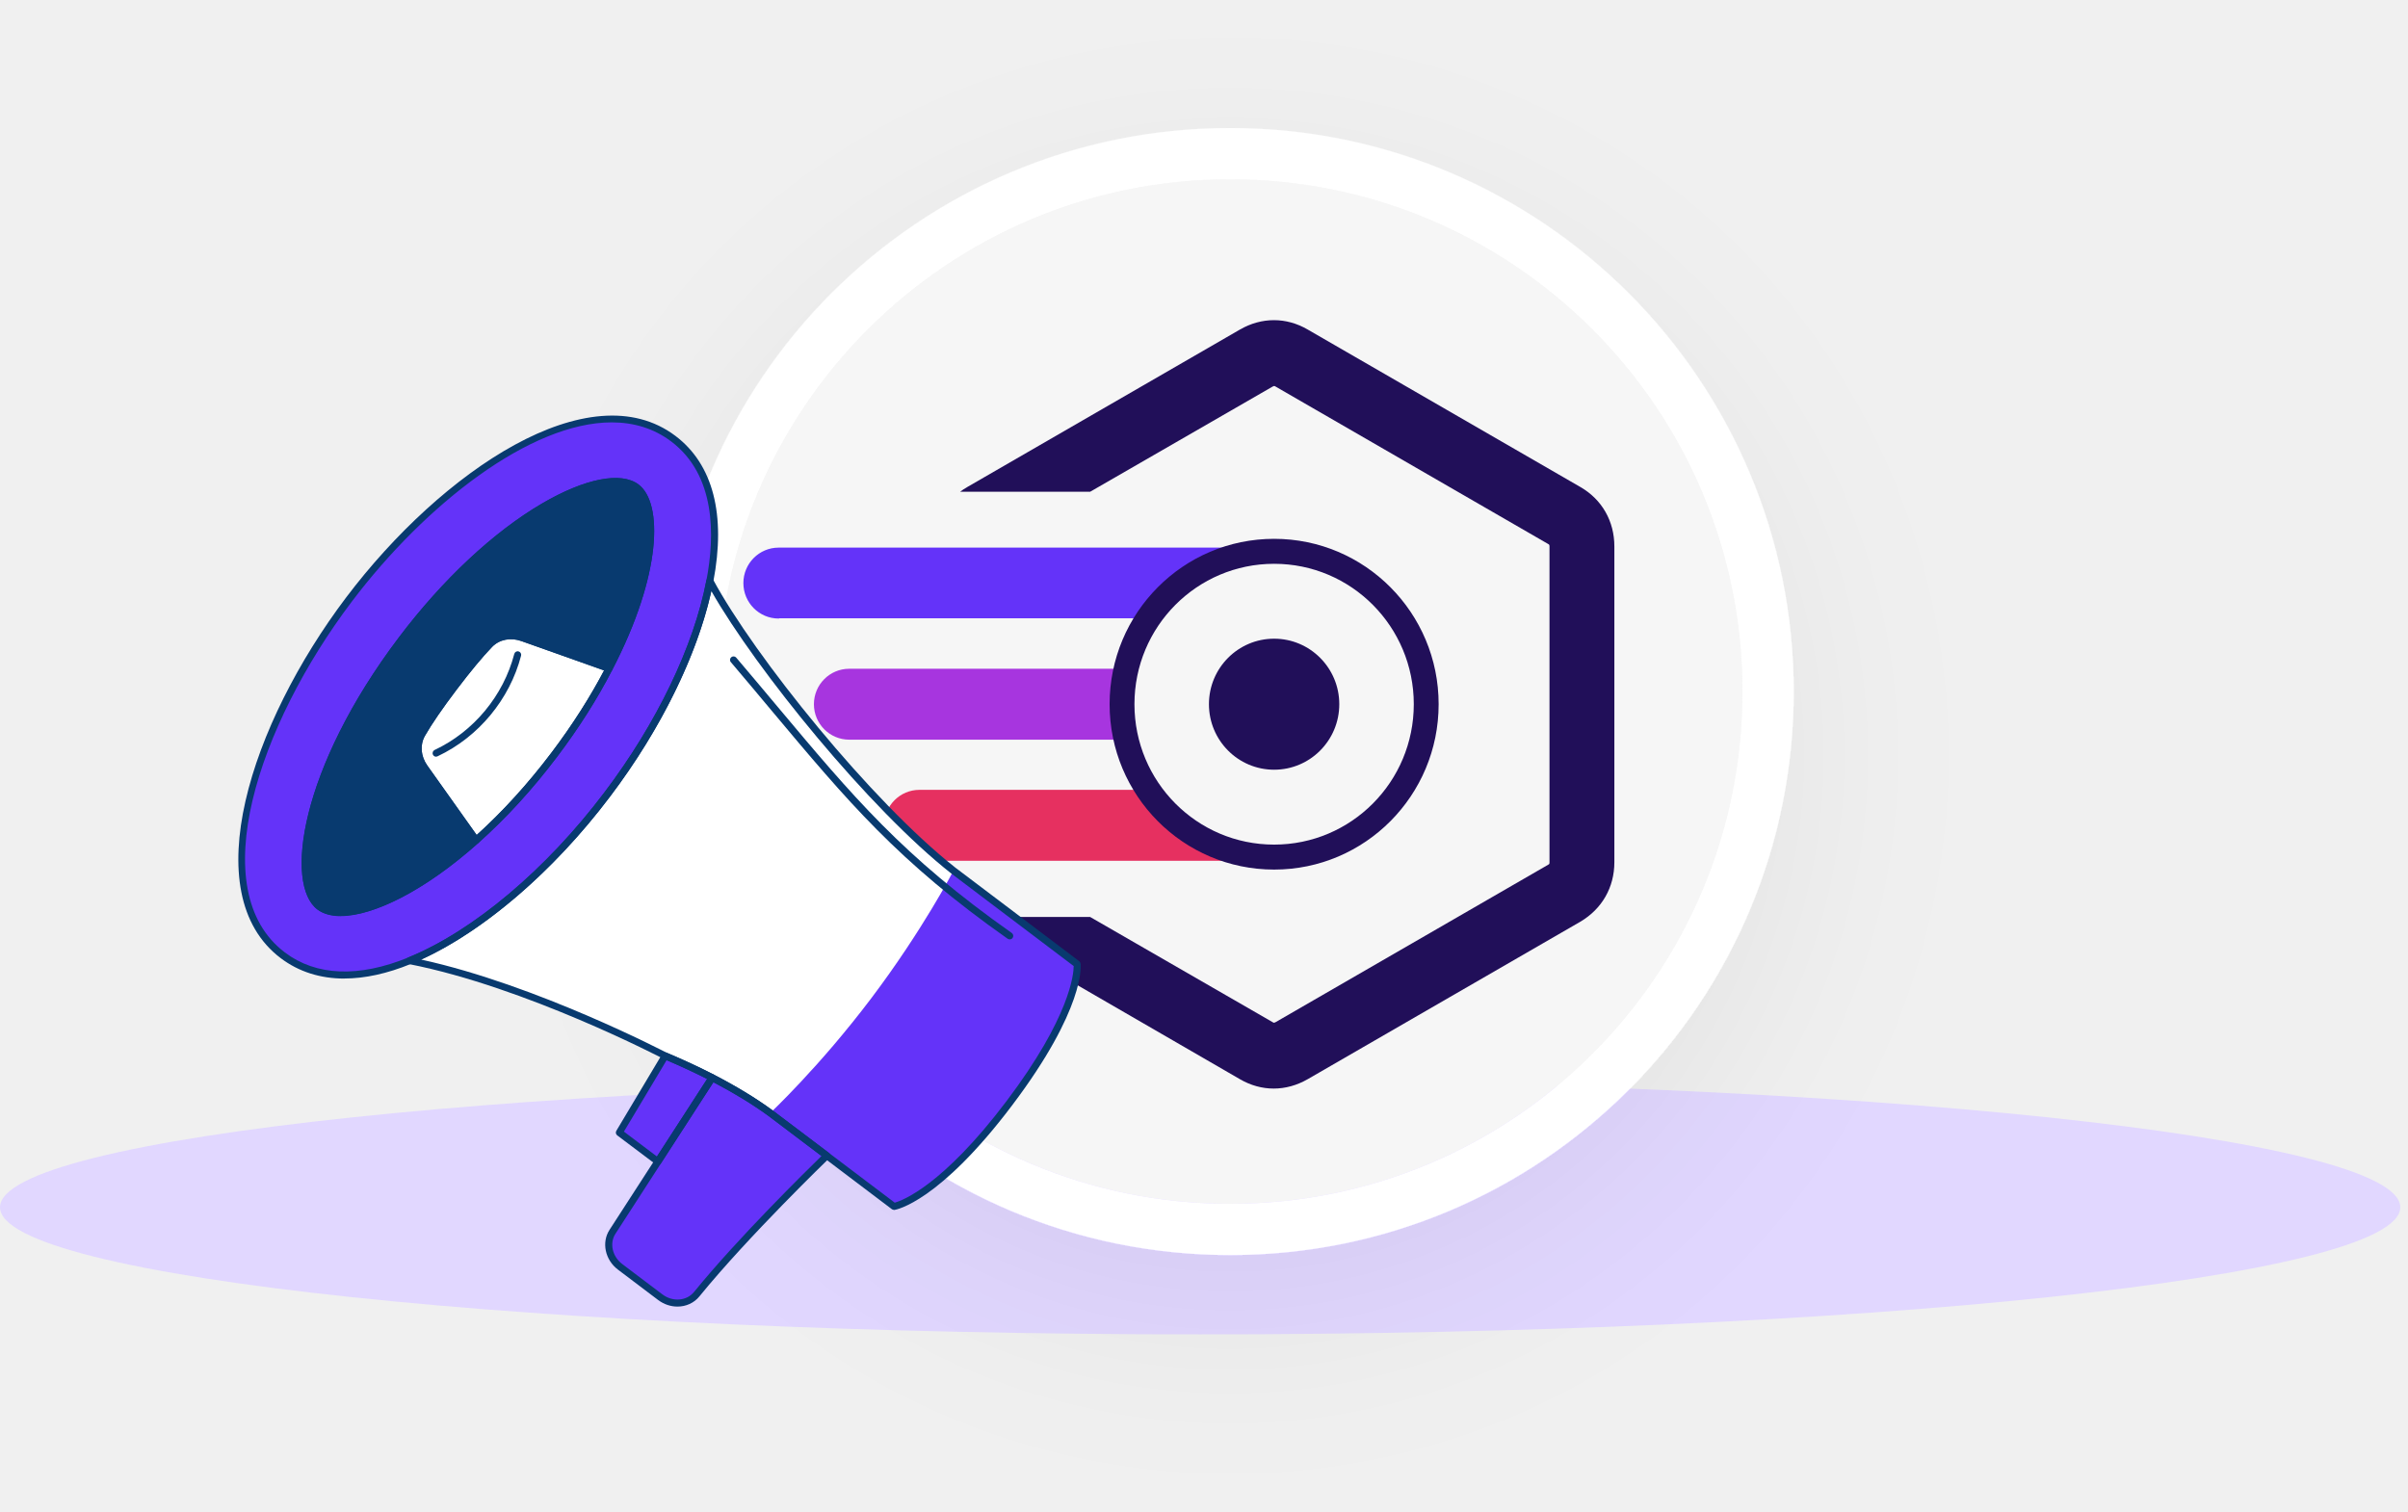
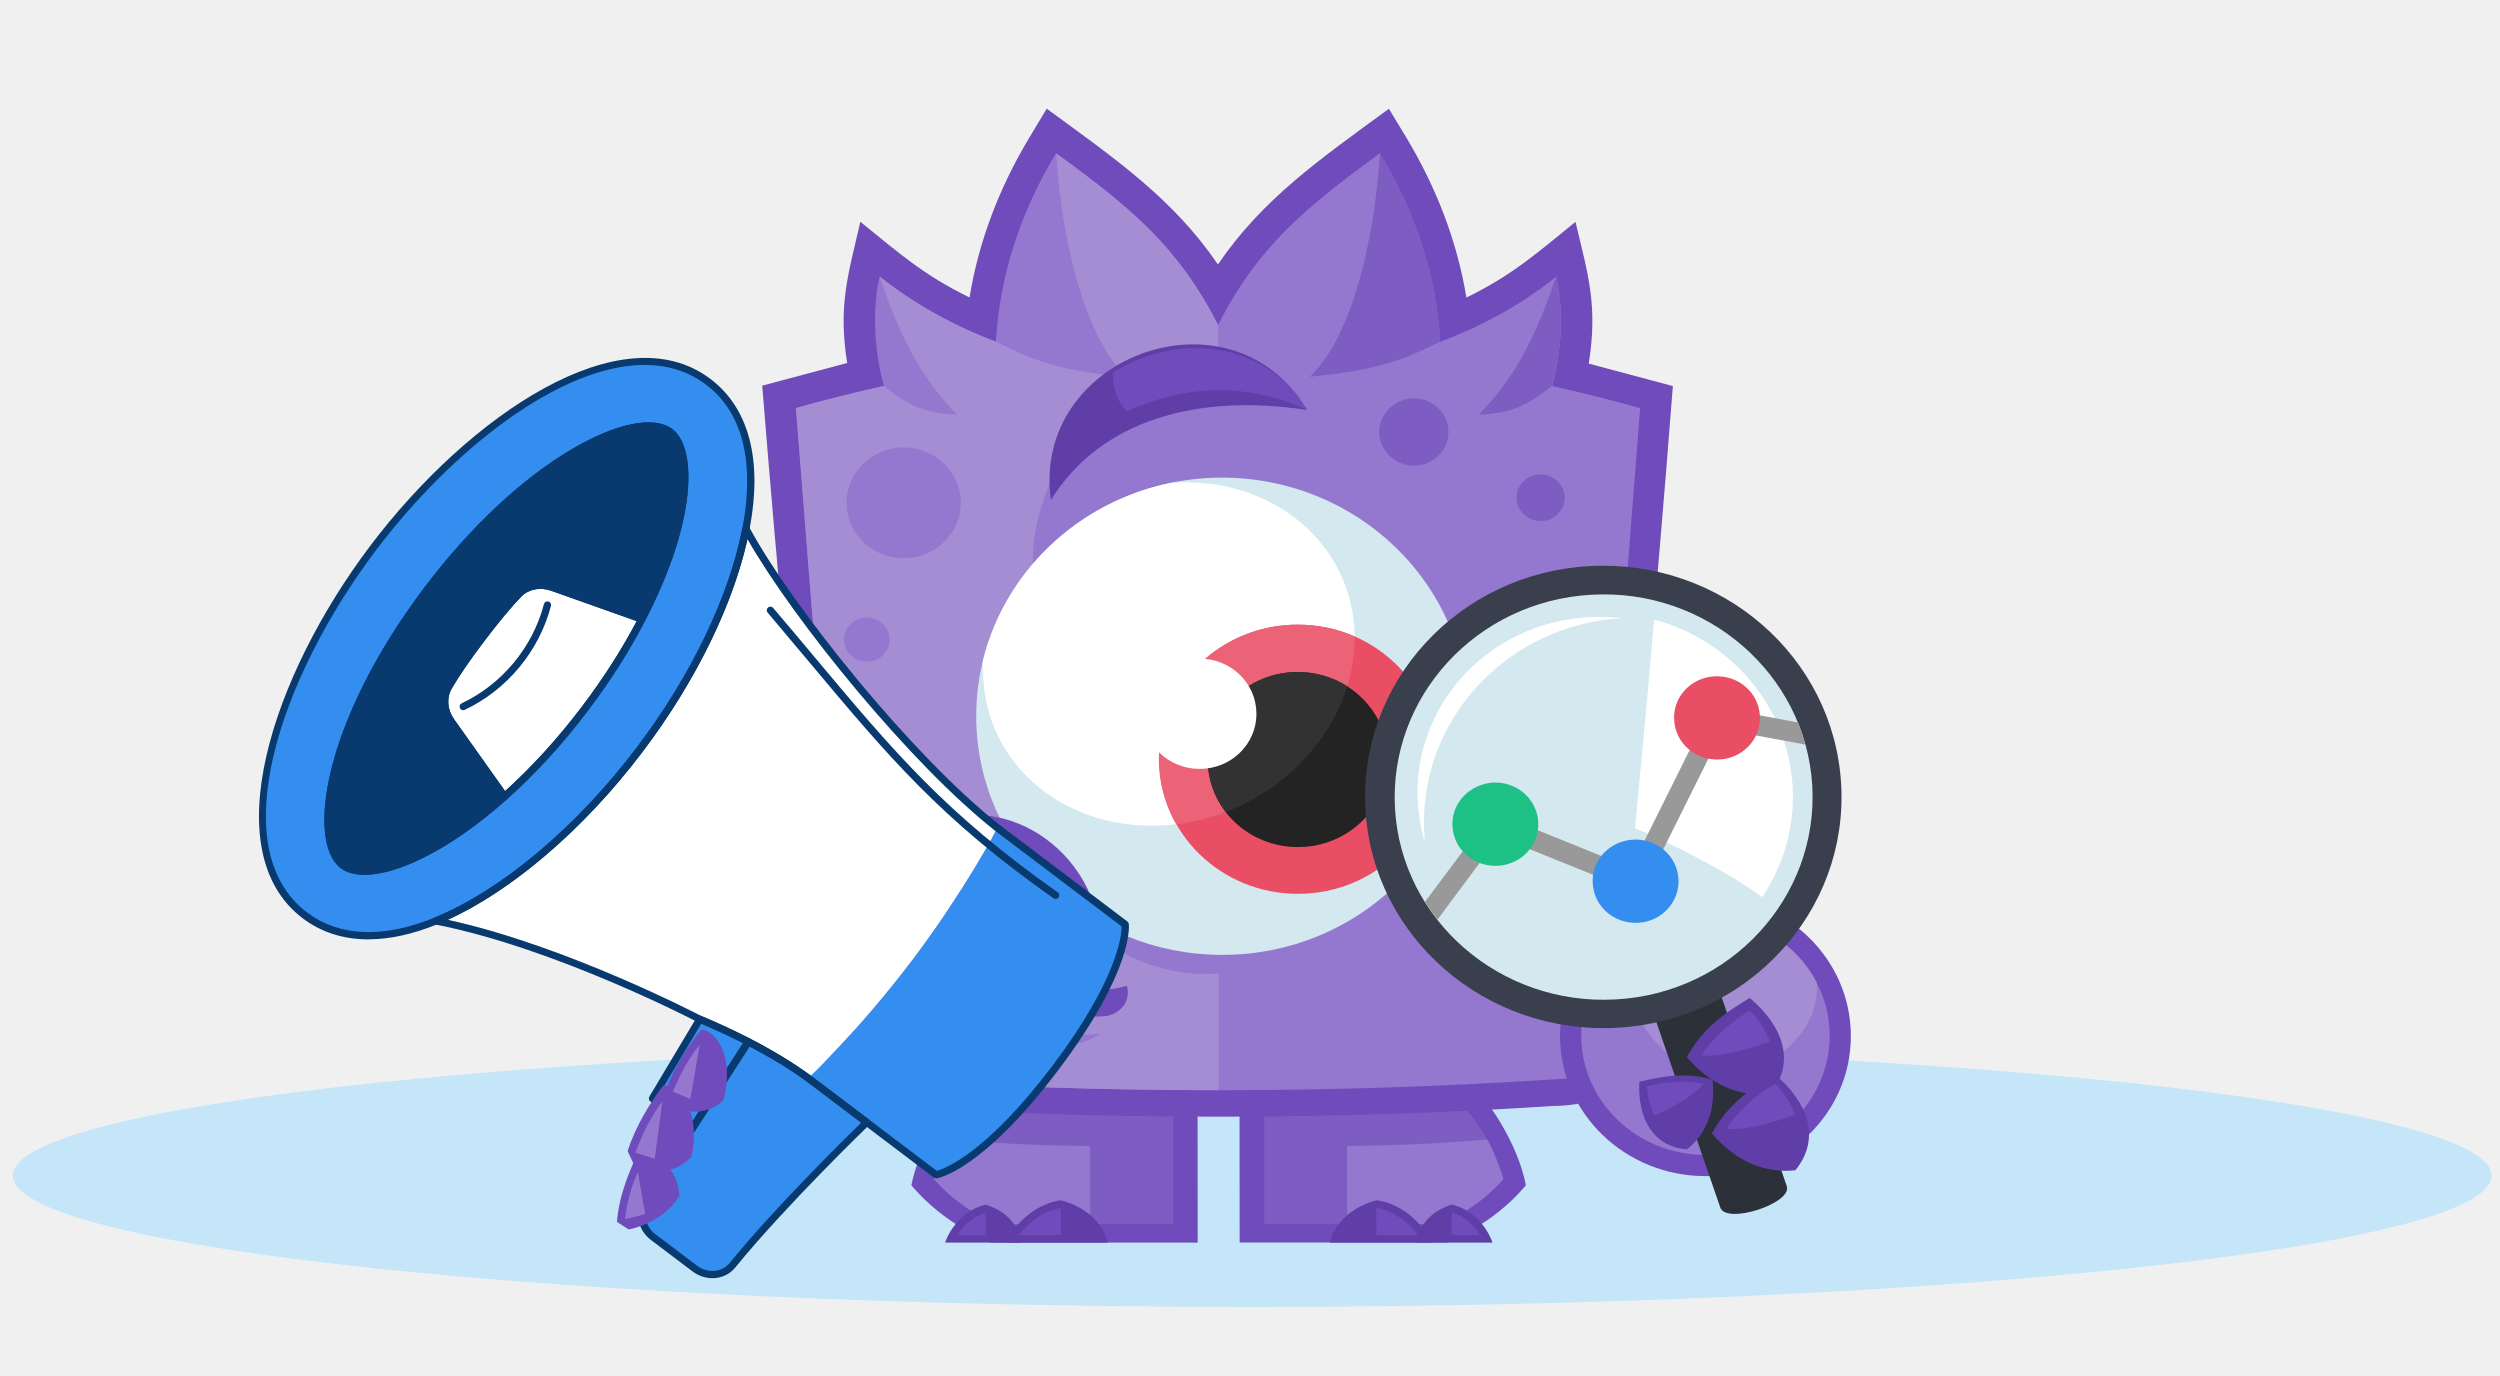
- <svg xmlns="http://www.w3.org/2000/svg" width="188" height="118" viewBox="0 0 188 118" fill="none">
-   <path fill-rule="evenodd" clip-rule="evenodd" d="M93.699 84.346C145.411 84.346 187.398 88.793 187.398 94.27C187.398 99.747 145.411 104.195 93.699 104.195C41.987 104.195 0 99.751 0 94.27C0 88.789 41.987 84.346 93.699 84.346Z" fill="#E1D7FF" />
-   <g filter="url(#filter0_d_234_32774)">
-     <rect x="56.038" y="14" width="80" height="80" rx="40" fill="#F6F6F6" />
-     <rect x="54.038" y="12" width="84" height="84" rx="42" stroke="white" stroke-width="4" />
-     <path d="M71.785 61.675H89.298C91.479 64.997 95.224 67.212 99.474 67.212H71.785C70.264 67.212 69.031 65.972 69.031 64.443C69.031 62.914 70.264 61.675 71.785 61.675Z" fill="#E63060" />
-     <path d="M66.299 57.757C64.778 57.757 63.545 56.517 63.545 54.988C63.545 53.459 64.778 52.22 66.299 52.22H87.646C87.447 53.106 87.337 54.035 87.337 54.988C87.337 55.942 87.447 56.871 87.646 57.757H66.299Z" fill="#A735DF" />
-     <path d="M60.791 48.298C59.271 48.298 58.038 47.058 58.038 45.529C58.038 44 59.271 42.761 60.791 42.761H99.474C99.385 42.761 99.275 42.761 99.187 42.761H99.119C99.031 42.761 98.942 42.761 98.832 42.761H98.81C98.722 42.761 98.633 42.761 98.547 42.782H98.504C98.416 42.782 98.327 42.804 98.217 42.804H98.174C98.085 42.804 98.021 42.825 97.932 42.825H97.889C97.801 42.847 97.712 42.847 97.626 42.868H97.559C97.382 42.89 97.207 42.936 97.03 42.958L96.962 42.979C96.874 43.001 96.809 43.022 96.721 43.022L96.653 43.044L96.454 43.087L96.387 43.108C96.298 43.13 96.234 43.151 96.145 43.176L96.103 43.197C96.035 43.219 95.971 43.241 95.904 43.265L95.815 43.287L95.616 43.354L95.527 43.376C95.439 43.398 95.374 43.419 95.286 43.465L95.243 43.487L95.065 43.554L94.977 43.597C94.909 43.619 94.845 43.665 94.778 43.687L94.689 43.73L94.536 43.797L94.447 43.84C94.38 43.862 94.316 43.908 94.248 43.93L94.16 43.973L94.028 44.04L93.875 44.13L93.744 44.197L93.633 44.265L93.523 44.333L93.37 44.422L93.282 44.489L93.171 44.557L93.019 44.646L92.908 44.714L92.841 44.757C92.709 44.846 92.553 44.957 92.422 45.046L92.4 45.068C92.312 45.136 92.223 45.2 92.134 45.268L92.113 45.289C91.981 45.4 91.825 45.511 91.694 45.621L91.672 45.643C90.791 46.397 89.999 47.282 89.359 48.279H60.859L60.791 48.298Z" fill="#6433F9" />
-     <path d="M112.319 54.987C112.319 47.857 106.57 42.074 99.474 42.074C92.379 42.074 86.63 47.854 86.63 54.987C86.63 62.121 92.379 67.901 99.474 67.901C106.57 67.901 112.319 62.118 112.319 54.987ZM88.57 54.987C88.57 48.918 93.459 44.024 99.474 44.024C105.511 44.024 110.379 48.94 110.379 54.987C110.379 61.057 105.489 65.951 99.474 65.951C93.438 65.951 88.57 61.032 88.57 54.987Z" fill="#210F59" />
-     <path d="M123.376 38.023L102.096 25.731C100.423 24.756 98.504 24.756 96.809 25.731L75.53 38.023C75.331 38.134 75.132 38.266 74.957 38.398H85.112L99.364 30.182C99.385 30.182 99.453 30.139 99.474 30.139C99.496 30.139 99.563 30.161 99.584 30.182L120.864 42.474C120.885 42.474 120.931 42.517 120.953 42.542C120.974 42.585 120.974 42.653 120.974 42.674V67.326C120.974 67.369 120.974 67.436 120.953 67.458C120.953 67.48 120.885 67.501 120.864 67.526L99.584 79.818C99.563 79.818 99.496 79.861 99.474 79.861C99.453 79.861 99.385 79.839 99.364 79.818L85.112 71.602H74.954C75.132 71.734 96.806 84.269 96.806 84.269C98.48 85.244 100.398 85.244 102.093 84.269L123.373 71.977C125.068 70.98 126.038 69.297 126.038 67.326V42.674C126.041 40.703 125.074 38.995 123.376 38.023Z" fill="#210F59" />
-     <path d="M99.474 60.103C102.284 60.103 104.562 57.813 104.562 54.987C104.562 52.162 102.284 49.872 99.474 49.872C96.664 49.872 94.386 52.162 94.386 54.987C94.386 57.813 96.664 60.103 99.474 60.103Z" fill="#210F59" />
-   </g>
-   <path d="M31.977 75.015C40.418 76.663 51.93 82.443 51.93 82.443C53.189 82.974 54.42 83.544 55.597 84.146C57.228 84.983 58.761 85.897 60.141 86.904C60.141 86.904 63.967 83.314 68.001 77.977C72.035 72.64 74.444 67.981 74.444 67.981C68.138 63.022 58.789 51.631 55.422 45.363C54.404 50.706 51.344 56.837 47.408 62.037C43.051 67.806 37.304 72.848 31.983 75.01L31.977 75.015Z" fill="white" />
-   <path d="M68.001 77.978C63.967 83.315 60.141 86.906 60.141 86.906L69.791 94.202C69.791 94.202 73.086 93.693 78.796 86.139C84.499 78.591 84.094 75.279 84.094 75.279L74.444 67.982C74.444 67.982 72.035 72.641 68.001 77.978Z" fill="#6433F9" />
-   <path d="M52.565 34.251C55.63 36.566 56.315 40.661 55.417 45.368C54.399 50.711 51.339 56.842 47.403 62.042C43.046 67.811 37.298 72.853 31.978 75.015C28.272 76.531 24.763 76.624 22.076 74.593C15.529 69.645 19.853 56.584 27.243 46.808C34.633 37.026 46.018 29.302 52.565 34.251ZM24.949 70.794C26.734 72.141 31.693 70.504 37.172 65.605C39.181 63.821 41.261 61.598 43.281 58.922C45.033 56.606 46.445 54.334 47.551 52.194C51.235 45.111 51.563 39.456 49.691 38.044C47.261 36.211 38.919 39.922 31.365 49.917C23.816 59.907 22.519 68.955 24.944 70.789L24.949 70.794Z" fill="#6433F9" />
-   <path d="M35.421 53.7C34.135 55.402 33.385 56.551 32.941 57.318C32.487 58.111 32.569 59.124 33.138 59.929L37.173 65.605C39.181 63.821 41.261 61.598 43.281 58.922C45.033 56.606 46.445 54.334 47.551 52.194L40.796 49.797C39.866 49.468 38.87 49.665 38.229 50.322C37.616 50.952 36.713 51.992 35.426 53.694L35.421 53.7Z" fill="white" />
-   <path d="M31.37 49.924C23.822 59.914 22.524 68.962 24.949 70.796C26.734 72.142 31.693 70.506 37.173 65.607L33.138 59.93C32.569 59.126 32.487 58.113 32.941 57.319C33.385 56.553 34.135 55.403 35.421 53.701C36.707 51.999 37.611 50.959 38.224 50.329C38.864 49.672 39.86 49.475 40.791 49.803L47.546 52.201C51.23 45.118 51.558 39.463 49.686 38.051C47.255 36.217 38.913 39.929 31.359 49.924H31.37Z" fill="#083A6F" />
-   <path d="M51.93 82.443L48.35 88.437L51.355 90.709L55.597 84.151C54.42 83.544 53.189 82.98 51.93 82.449V82.443Z" fill="#6433F9" />
-   <path d="M55.597 84.147L51.355 90.704L47.825 96.173C47.261 97.043 47.518 98.242 48.416 98.921L51.552 101.291C52.477 101.986 53.731 101.871 54.404 101.044C58.301 96.26 64.558 90.239 64.558 90.239L60.146 86.905C58.772 85.904 57.234 84.99 55.603 84.147H55.597Z" fill="#6433F9" />
-   <path d="M69.797 94.476C69.797 94.476 69.824 94.476 69.841 94.476C69.978 94.454 73.317 93.863 79.02 86.309C84.724 78.755 84.385 75.389 84.368 75.246C84.357 75.175 84.319 75.104 84.264 75.06L74.608 67.764C68.045 62.607 58.877 51.221 55.663 45.233C55.609 45.129 55.494 45.074 55.379 45.091C55.264 45.107 55.176 45.195 55.149 45.31C54.169 50.444 51.268 56.482 47.184 61.874C42.641 67.9 36.915 72.712 31.874 74.759C31.759 74.803 31.693 74.918 31.704 75.038C31.715 75.159 31.803 75.257 31.923 75.279C41.059 77.069 51.695 82.625 51.804 82.68C53.162 83.255 54.355 83.813 55.477 84.388C57.191 85.269 58.701 86.189 59.977 87.119L69.627 94.416C69.676 94.454 69.731 94.471 69.791 94.471L69.797 94.476ZM83.826 75.421C83.826 76.04 83.564 79.379 78.582 85.981C73.601 92.577 70.459 93.737 69.857 93.912L60.305 86.692C59.002 85.74 57.464 84.809 55.729 83.912C54.596 83.331 53.386 82.767 52.04 82.198C51.958 82.154 41.891 76.9 32.886 74.929C37.813 72.685 43.26 67.999 47.622 62.213C51.563 57.007 54.421 51.2 55.537 46.153C59.057 52.327 67.886 63.187 74.269 68.207L83.826 75.433V75.421Z" fill="#083A6F" />
-   <path d="M26.887 76.406C28.48 76.406 30.226 76.028 32.082 75.267C37.211 73.187 43.019 68.304 47.622 62.206C51.755 56.749 54.695 50.629 55.691 45.418C56.693 40.191 55.669 36.255 52.735 34.038C46.051 28.986 34.502 36.758 27.03 46.644C19.563 56.53 15.233 69.766 21.917 74.818C23.324 75.88 25.004 76.411 26.893 76.411L26.887 76.406ZM47.754 32.981C49.467 32.981 51.044 33.447 52.401 34.47C55.888 37.103 55.822 41.822 55.154 45.314C54.175 50.449 51.273 56.486 47.19 61.878C42.647 67.905 36.921 72.716 31.88 74.764C28.009 76.346 24.676 76.214 22.245 74.375C15.847 69.541 20.16 56.645 27.468 46.973C33.226 39.359 41.415 32.981 47.759 32.981H47.754ZM26.608 71.534C29.225 71.534 33.33 69.41 37.359 65.814C39.526 63.882 41.59 61.621 43.501 59.092C45.187 56.864 46.632 54.587 47.792 52.326C51.684 44.838 51.761 39.271 49.861 37.837C48.498 36.802 45.674 37.355 42.318 39.32C38.541 41.532 34.573 45.237 31.151 49.764C23.384 60.039 22.207 69.071 24.785 71.019C25.251 71.37 25.869 71.54 26.608 71.54V71.534ZM48.077 37.875C48.684 37.875 49.182 38.007 49.533 38.269C51.279 39.589 50.929 45.112 47.31 52.074C46.161 54.308 44.732 56.557 43.068 58.758C41.18 61.26 39.138 63.493 36.998 65.403C31.622 70.198 26.734 71.802 25.119 70.576C22.837 68.846 24.254 59.798 31.595 50.087C34.972 45.615 38.881 41.959 42.603 39.785C44.732 38.543 46.697 37.875 48.082 37.875H48.077Z" fill="#083A6F" />
-   <path d="M37.173 65.88C37.238 65.88 37.304 65.858 37.353 65.809C39.516 63.887 41.579 61.627 43.495 59.087C45.175 56.864 46.621 54.587 47.792 52.321C47.83 52.25 47.83 52.168 47.803 52.097C47.776 52.026 47.715 51.965 47.639 51.938L40.884 49.54C39.838 49.174 38.744 49.398 38.032 50.132C37.26 50.925 36.313 52.069 35.202 53.531C34.096 54.992 33.259 56.218 32.706 57.176C32.197 58.069 32.279 59.18 32.914 60.083L36.948 65.76C36.992 65.825 37.063 65.864 37.14 65.874C37.151 65.874 37.162 65.874 37.173 65.874V65.88ZM47.163 52.349C46.029 54.5 44.65 56.651 43.063 58.758C41.234 61.178 39.269 63.34 37.217 65.196L33.363 59.771C32.848 59.043 32.777 58.156 33.182 57.45C33.724 56.509 34.551 55.304 35.645 53.859C36.74 52.414 37.676 51.286 38.426 50.509C38.99 49.929 39.866 49.754 40.709 50.055L47.168 52.349H47.163Z" fill="#083A6F" />
-   <path d="M26.597 71.517C29.011 71.517 32.908 69.787 37.353 65.814C37.457 65.72 37.474 65.567 37.391 65.452L33.357 59.776C32.843 59.048 32.772 58.161 33.176 57.455C33.718 56.513 34.545 55.309 35.64 53.864C36.734 52.419 37.671 51.291 38.42 50.514C38.984 49.934 39.86 49.759 40.703 50.06L47.458 52.457C47.584 52.501 47.732 52.446 47.792 52.326C51.684 44.838 51.76 39.271 49.855 37.831C48.487 36.797 45.668 37.355 42.312 39.314C38.535 41.526 34.567 45.232 31.146 49.759C23.378 60.038 22.201 69.065 24.78 71.014C25.218 71.342 25.831 71.517 26.591 71.517H26.597ZM36.806 65.567C31.507 70.242 26.712 71.791 25.113 70.581C22.831 68.857 24.249 59.803 31.589 50.093C34.967 45.62 38.875 41.964 42.597 39.791C45.662 38.001 48.383 37.404 49.532 38.274C51.262 39.583 50.939 45.007 47.419 51.866L40.889 49.551C39.844 49.184 38.749 49.408 38.037 50.142C37.266 50.935 36.319 52.08 35.207 53.541C34.102 55.003 33.264 56.229 32.711 57.187C32.202 58.079 32.284 59.19 32.919 60.093L36.811 65.567H36.806Z" fill="#083A6F" />
-   <path d="M51.361 90.978C51.361 90.978 51.394 90.978 51.41 90.978C51.487 90.967 51.552 90.923 51.591 90.857L55.833 84.3C55.877 84.234 55.888 84.157 55.866 84.081C55.844 84.004 55.795 83.944 55.729 83.906C54.596 83.325 53.386 82.762 52.039 82.192C51.914 82.138 51.766 82.187 51.7 82.302L48.12 88.296C48.049 88.416 48.076 88.569 48.191 88.657L51.202 90.923C51.251 90.961 51.306 90.978 51.366 90.978H51.361ZM55.209 84.251L51.29 90.305L48.711 88.361L52.045 82.784C53.189 83.271 54.229 83.752 55.209 84.251Z" fill="#083A6F" />
-   <path d="M52.893 102.024C53.55 102.024 54.185 101.751 54.612 101.22C58.455 96.501 64.684 90.496 64.744 90.436C64.805 90.381 64.832 90.305 64.826 90.222C64.826 90.14 64.783 90.069 64.717 90.02L60.3 86.686C58.997 85.734 57.459 84.803 55.723 83.906C55.603 83.84 55.444 83.884 55.368 83.999L47.589 96.03C46.949 97.01 47.239 98.379 48.246 99.139L51.383 101.51C51.842 101.855 52.373 102.024 52.893 102.024ZM64.137 90.266C62.971 91.405 57.628 96.649 54.191 100.875C53.611 101.592 52.521 101.679 51.717 101.072L48.58 98.702C47.803 98.116 47.567 97.07 48.054 96.331L55.696 84.508C57.316 85.356 58.756 86.238 59.977 87.124L64.137 90.266Z" fill="#083A6F" />
-   <path d="M34.053 59.081C34.091 59.081 34.129 59.07 34.168 59.053C37.359 57.548 39.795 54.609 40.682 51.198C40.72 51.051 40.632 50.903 40.484 50.864C40.337 50.826 40.189 50.914 40.151 51.062C39.302 54.324 36.981 57.127 33.932 58.561C33.795 58.626 33.735 58.791 33.801 58.928C33.845 59.026 33.943 59.086 34.047 59.086L34.053 59.081Z" fill="#083A6F" />
-   <path d="M78.834 73.351C78.922 73.351 79.004 73.313 79.058 73.236C79.146 73.11 79.113 72.94 78.993 72.853C70.492 66.864 66.584 62.195 60.661 55.128C59.664 53.941 58.619 52.687 57.48 51.351C57.382 51.236 57.212 51.22 57.092 51.319C56.977 51.417 56.96 51.587 57.059 51.702C58.192 53.037 59.243 54.291 60.234 55.479C66.184 62.578 70.109 67.275 78.67 73.302C78.719 73.335 78.774 73.351 78.829 73.351H78.834Z" fill="#083A6F" />
-   <defs>
-     <filter id="filter0_d_234_32774" x="37.038" y="0" width="118" height="118" filterUnits="userSpaceOnUse" color-interpolation-filters="sRGB">
-       <feFlood flood-opacity="0" result="BackgroundImageFix" />
-       <feColorMatrix in="SourceAlpha" type="matrix" values="0 0 0 0 0 0 0 0 0 0 0 0 0 0 0 0 0 0 127 0" result="hardAlpha" />
-       <feOffset dy="5" />
-       <feGaussianBlur stdDeviation="7.5" />
-       <feComposite in2="hardAlpha" operator="out" />
-       <feColorMatrix type="matrix" values="0 0 0 0 0 0 0 0 0 0 0 0 0 0 0 0 0 0 0.05 0" />
-       <feBlend mode="normal" in2="BackgroundImageFix" result="effect1_dropShadow_234_32774" />
-       <feBlend mode="normal" in="SourceGraphic" in2="effect1_dropShadow_234_32774" result="shape" />
-     </filter>
-   </defs>
+ <svg xmlns="http://www.w3.org/2000/svg" width="189" height="104" viewBox="0 0 189 104" fill="none">
+   <path fill-rule="evenodd" clip-rule="evenodd" d="M94.67 78.953C146.382 78.953 188.369 83.401 188.369 88.878C188.369 94.355 146.382 98.802 94.67 98.802C42.958 98.802 0.971 94.359 0.971 88.878C0.971 83.397 42.958 78.953 94.67 78.953Z" fill="#C5E6F8" />
+   <path d="M74.594 80.399L90.535 80.401L90.545 93.941L74.895 93.939C72.42 92.879 70.38 91.371 68.899 89.605C69.479 86.685 71.636 82.871 74.594 80.399Z" fill="#6F4BBB" />
+   <path d="M75.517 81.529C73.407 83.648 71.323 86.214 70.621 89.134C71.884 90.594 73.534 91.725 75.306 92.549L88.7 92.551L88.692 81.531L75.517 81.529Z" fill="#7D5DC2" />
+   <path d="M71.833 86.147C71.421 86.712 70.647 88.996 70.598 89.137C71.861 90.597 73.511 91.728 75.283 92.552L82.417 92.553L82.412 86.642C78.894 86.618 75.376 86.453 71.833 86.147Z" fill="#9478CF" />
+   <path d="M74.529 91.07C76.179 91.612 76.956 92.625 77.2 93.943L71.45 93.942C71.837 92.812 72.928 91.423 74.529 91.07Z" fill="#5F3EA7" />
+   <path d="M74.504 91.683C73.607 91.918 72.855 92.601 72.37 93.378L74.53 93.378L74.529 91.683L74.504 91.683Z" fill="#6F4BBB" />
+   <path d="M80.206 90.74C82.414 91.329 83.483 92.766 83.75 93.943L76.084 93.942C76.592 92.694 78.144 91.023 80.206 90.74Z" fill="#5F3EA7" />
+   <path d="M80.156 91.329C78.943 91.541 77.755 92.365 77.052 93.377L80.206 93.378L80.205 91.329L80.156 91.329Z" fill="#6F4BBB" />
+   <path d="M109.649 80.398L93.707 80.395L93.717 93.936L109.367 93.938C111.841 92.878 113.878 91.372 115.357 89.606C114.797 86.686 112.635 82.871 109.649 80.398Z" fill="#6F4BBB" />
+   <path d="M108.752 81.528C110.864 83.647 112.953 86.214 113.659 89.134C112.398 90.594 110.749 91.724 108.978 92.548L95.585 92.546L95.577 81.526L108.752 81.528Z" fill="#7D5DC2" />
+   <path d="M112.417 86.144C112.83 86.709 113.608 88.993 113.657 89.135C112.396 90.595 110.747 91.725 108.977 92.549L101.843 92.547L101.839 86.637C105.357 86.614 108.899 86.45 112.417 86.144Z" fill="#9478CF" />
+   <path d="M109.749 91.066C108.1 91.607 107.324 92.62 107.083 93.938L112.833 93.939C112.444 92.808 111.351 91.419 109.749 91.066Z" fill="#5F3EA7" />
+   <path d="M109.776 91.678C110.674 91.914 111.427 92.597 111.913 93.374L109.753 93.374L109.752 91.678L109.776 91.678Z" fill="#6F4BBB" />
+   <path d="M104.075 90.737C101.867 91.326 100.801 92.762 100.535 93.939L108.201 93.94C107.691 92.692 106.137 91.02 104.075 90.737Z" fill="#5F3EA7" />
+   <path d="M104.098 91.325C105.311 91.538 106.501 92.362 107.205 93.375L104.051 93.374L104.049 91.325L104.098 91.325Z" fill="#6F4BBB" />
+   <path d="M49.515 84.57C49.614 87.043 50.198 88.975 51.315 90.176C53.062 90.035 54.541 88.151 55.219 86.526C54.199 84.806 52.209 84.029 49.515 84.57Z" fill="#5F3EA7" />
+   <path d="M50.414 85.254C50.464 86.691 50.853 88.175 51.655 89.258L52.332 85.348C51.725 85.207 51.069 85.207 50.414 85.254Z" fill="#6F4BBB" />
+   <path d="M53.93 85.889C54.102 88.103 54.394 90.058 55.827 92.036C58.399 91.495 60.412 90.106 61.26 87.892C59.996 85.089 56.987 84.712 53.93 85.889Z" fill="#5F3EA7" />
+   <path d="M56.191 91.095L57.911 86.172C56.94 85.984 55.848 86.125 54.805 86.454C54.976 88.127 55.268 89.611 56.191 91.095Z" fill="#6F4BBB" />
+   <path d="M58.366 78.727C59.701 78.727 60.769 79.764 60.77 81.059C60.771 82.354 59.704 83.391 58.37 83.39C57.035 83.39 55.967 82.354 55.966 81.058C55.965 79.763 57.032 78.727 58.366 78.727Z" fill="#9478CF" />
+   <path d="M64.053 27.481C63.346 23.077 64.121 20.792 65.041 16.765C67.93 19.097 69.775 20.77 73.296 22.489C73.996 18.226 75.546 14.199 77.8 10.431L79.133 8.217C84.281 11.987 88.675 15.002 92.076 19.995C95.47 15.003 99.86 11.989 105.002 8.221L106.338 10.435C108.598 14.204 110.154 18.232 110.86 22.495C114.378 20.776 116.221 19.104 119.107 16.773C120.056 20.777 120.81 23.061 120.11 27.489L126.469 29.186C125.219 45.295 123.943 59.026 122.329 75.136C122.112 77.35 121.871 79.587 121.63 81.801C121.558 82.437 120.758 83.591 117.36 83.614C100.763 84.695 83.388 84.692 66.812 83.606C63.415 83.559 62.614 82.428 62.54 81.792C62.296 79.531 62.052 77.27 61.831 75.009C61.734 74.091 61.636 73.172 61.538 72.23C60.145 57.863 58.775 43.543 57.624 29.152L63.981 27.457L64.053 27.457L64.053 27.481Z" fill="#6F4BBB" />
+   <path d="M79.839 11.586C77.1 16.108 75.574 20.888 75.287 25.834C72.471 24.798 69.267 23.101 66.499 20.911C65.942 23.313 66.066 26.445 66.82 29.177C64.491 29.695 62.332 30.237 60.172 30.849C61.348 45.64 62.451 60.431 63.966 75.175C64.113 76.635 64.431 79.791 64.602 81.251C65.209 81.581 66.47 81.581 66.98 81.605C83.676 82.691 100.566 82.693 117.261 81.612C117.795 81.565 119.032 81.565 119.639 81.259C119.808 79.823 120.121 76.596 120.265 75.183C121.735 60.416 122.84 45.625 123.994 30.858C121.834 30.245 119.674 29.703 117.344 29.185C118.094 26.453 118.213 23.32 117.653 20.918C114.913 23.131 111.686 24.803 108.872 25.839C108.577 20.917 107.045 16.112 104.3 11.589C98.721 15.687 95.059 18.654 92.079 24.588C89.065 18.653 85.423 15.685 79.814 11.586L79.839 11.586Z" fill="#9478CF" />
+   <path d="M79.846 11.585C80.263 18.157 81.968 25.459 85.174 28.522C80.902 28.074 78.62 27.579 75.317 25.835C72.477 24.799 69.271 23.102 66.503 20.911C67.986 25.245 69.421 28.331 72.36 31.347C69.86 31.299 68.427 30.498 66.824 29.179C64.494 29.697 62.334 30.238 60.174 30.851C61.35 45.644 62.453 60.437 63.968 75.183C64.115 76.643 64.433 79.8 64.604 81.26C65.211 81.59 66.473 81.59 66.983 81.614C75.333 82.157 83.732 82.417 92.13 82.418L92.124 73.608C79.163 74.596 67.303 54.761 80.911 41.736L78.194 43.196C77.853 41.1 78.53 38.485 79.427 36.365C81.196 32.243 85.903 29.181 92.092 28.452L92.089 24.565C89.075 18.629 85.456 15.661 79.846 11.585Z" fill="#A58DD4" />
+   <path d="M111.811 31.34C114.721 28.325 116.175 25.216 117.653 20.883C118.212 23.285 118.093 26.418 117.343 29.15C115.742 30.492 114.311 31.293 111.811 31.34ZM106.884 30.114C108.34 30.114 109.506 31.269 109.507 32.658C109.508 34.072 108.319 35.202 106.888 35.202C105.431 35.202 104.266 34.047 104.265 32.658C104.264 31.268 105.452 30.114 106.884 30.114ZM116.474 35.863C117.469 35.863 118.295 36.664 118.296 37.629C118.296 38.595 117.472 39.396 116.477 39.396C115.482 39.395 114.656 38.595 114.655 37.629C114.655 36.64 115.455 35.862 116.474 35.863ZM99.02 28.488C102.221 25.45 103.914 18.148 104.322 11.553C107.068 16.076 108.6 20.858 108.895 25.804C105.571 27.547 103.291 28.041 99.02 28.488Z" fill="#7D5DC2" />
+   <path d="M68.314 33.821C70.693 33.822 72.636 35.706 72.638 38.014C72.639 40.323 70.699 42.207 68.32 42.207C65.942 42.206 63.999 40.322 63.997 38.013C63.996 35.705 65.936 33.821 68.314 33.821ZM65.533 46.682C66.479 46.682 67.256 47.436 67.257 48.354C67.258 49.273 66.482 50.027 65.535 50.026C64.588 50.026 63.811 49.273 63.811 48.354C63.81 47.435 64.586 46.682 65.533 46.682Z" fill="#9478CF" />
+   <path d="M92.377 36.109C102.642 36.11 110.971 44.19 110.978 54.152C110.986 64.114 102.668 72.191 92.404 72.189C82.139 72.188 73.81 64.109 73.803 54.146C73.796 44.184 82.113 36.107 92.377 36.109Z" fill="#D3E8EF" />
+   <path d="M74.287 50.047C75.908 43.265 81.485 37.943 88.521 36.507C96.188 35.943 102.404 41.149 102.409 48.238C102.414 55.374 96.11 61.708 88.37 62.366C80.605 63.025 74.317 57.795 74.311 50.636C74.287 50.448 74.287 50.236 74.287 50.047Z" fill="white" />
+   <path d="M98.109 47.225C103.908 47.226 108.595 51.772 108.599 57.401C108.603 63.029 103.923 67.574 98.124 67.573C92.324 67.572 87.638 63.026 87.633 57.398C87.629 51.792 92.309 47.224 98.109 47.225Z" fill="#EA4E64" />
+   <path d="M98.109 47.225C99.638 47.225 101.094 47.532 102.405 48.12L102.405 48.238C102.41 55.186 96.445 61.379 88.924 62.32C88.097 60.86 87.611 59.188 87.609 57.398C87.605 51.769 92.285 47.224 98.109 47.225Z" fill="#EC6277" />
+   <path d="M98.112 50.805C101.873 50.805 104.933 53.75 104.936 57.424C104.938 61.074 101.907 64.041 98.122 64.04C94.361 64.04 91.301 61.096 91.298 57.422C91.296 53.771 94.327 50.804 98.112 50.805Z" fill="#232323" />
+   <path d="M98.11 50.805C99.493 50.805 100.78 51.206 101.848 51.889C100.541 56.104 97.098 59.684 92.683 61.379C91.832 60.272 91.322 58.882 91.321 57.422C91.294 53.771 94.325 50.804 98.11 50.805Z" fill="#323232" />
+   <path d="M90.688 49.792C93.066 49.792 94.985 51.653 94.986 53.961C94.988 56.269 93.072 58.129 90.694 58.129C88.316 58.129 86.398 56.268 86.396 53.96C86.395 51.652 88.31 49.791 90.688 49.792Z" fill="white" />
+   <path d="M70.534 62.421C75.822 59.596 83.785 64.543 83.208 72.55C78.16 71.042 72.697 66.425 70.534 62.421Z" fill="#6F4BBB" />
+   <path d="M70.534 62.422C75.339 62.517 80.655 65.155 83.208 72.55C77.166 71.89 71.533 67.414 70.534 62.422Z" fill="#A58DD4" />
+   <path d="M73.038 69.112C73.741 68.876 77.041 68.948 77.308 69.301C77.624 69.725 76.752 71.891 75.831 73.304C74.617 72.362 73.621 71.067 73.038 69.112Z" fill="#7D5DC2" />
+   <path d="M72.067 68.335C72.77 68.099 76.071 68.17 76.338 68.523C76.654 68.948 75.782 71.114 74.861 72.527C73.647 71.585 72.651 70.289 72.067 68.335Z" fill="white" />
+   <path d="M73.06 67.228C73.282 71.772 79.4 76.153 85.197 74.529C85.514 75.848 84.592 76.625 83.646 76.813C78.381 77.26 73.308 74.033 71.63 69.912C71.144 68.781 71.677 67.369 73.06 67.228Z" fill="#6F4BBB" />
+   <path d="M72.07 75.756C73.528 78.417 75.81 79.666 78.31 80.066C74.744 81.62 71.588 79.547 72.07 75.756Z" fill="#6F4BBB" />
+   <path d="M74.472 76.392C77.336 77.946 80.053 78.44 83.207 78.158C80.903 79.641 76.391 79.805 74.472 76.392Z" fill="#9478CF" />
+   <path d="M98.809 30.991C93.052 21.336 77.916 26.962 79.452 37.794C83.233 31.719 90.535 29.742 98.809 30.991Z" fill="#5F3EA7" />
+   <path d="M98.808 30.988C95.553 25.55 88.711 25.196 84.128 28.185C84.105 29.457 84.493 30.375 85.197 31.105C88.908 29.363 93.76 28.657 98.808 30.988Z" fill="#6F4BBB" />
+   <path d="M128.924 67.719C134.966 67.72 139.92 72.431 139.924 78.319C139.928 84.207 134.982 88.916 128.939 88.915C122.897 88.915 117.944 84.204 117.939 78.316C117.935 72.428 122.882 67.718 128.924 67.719Z" fill="#6F4BBB" />
+   <path d="M128.925 69.274C134.118 69.274 138.319 73.326 138.323 78.295C138.326 83.288 134.131 87.315 128.938 87.314C123.746 87.313 119.545 83.262 119.541 78.292C119.537 73.323 123.757 69.273 128.925 69.274Z" fill="#9478CF" />
+   <path d="M128.925 69.272C132.614 69.272 135.794 71.322 137.349 74.289C137.692 78.999 131.774 82.46 127.818 80.835C124.905 79.304 122.889 76.312 122.886 72.898C122.886 72.332 122.934 71.791 123.055 71.249C124.68 70.025 126.717 69.272 128.925 69.272Z" fill="#A58DD4" />
+   <path d="M125.095 76.904C124.657 75.609 129.656 73.984 130.118 75.28L135.079 89.672C135.517 90.968 130.519 92.592 130.057 91.297L125.095 76.904Z" fill="#2B3039" />
+   <path d="M132.278 75.444C130.313 76.621 128.688 77.775 127.525 79.918C129.201 81.897 131.41 82.98 133.836 82.698C135.8 80.296 134.779 77.54 132.278 75.444Z" fill="#5F3EA7" />
+   <path d="M133.809 78.741C133.517 77.917 132.983 77.14 132.303 76.386C130.8 77.328 129.563 78.34 128.618 79.8C129.661 79.894 131.286 79.636 133.809 78.741Z" fill="#6F4BBB" />
+   <path d="M134.173 81.216C132.208 82.393 130.583 83.547 129.42 85.69C131.096 87.668 133.305 88.752 135.731 88.47C137.695 86.068 136.674 83.312 134.173 81.216Z" fill="#5F3EA7" />
+   <path d="M135.704 84.277C135.413 83.453 134.878 82.676 134.198 81.922C132.695 82.864 131.458 83.876 130.513 85.336C131.556 85.454 133.182 85.172 135.704 84.277Z" fill="#6F4BBB" />
+   <path d="M123.934 81.781C125.803 81.334 127.452 81.052 129.467 81.617C129.711 83.737 129.106 85.668 127.53 86.892C124.909 86.68 123.791 84.466 123.934 81.781Z" fill="#5F3EA7" />
+   <path d="M125.08 84.348C124.74 83.688 124.569 82.935 124.496 82.111C125.952 81.781 127.286 81.64 128.766 81.946C128.233 82.629 127.117 83.406 125.08 84.348Z" fill="#6F4BBB" />
+   <path d="M120.178 42.796C110.254 43.336 102.665 51.602 103.23 61.234C103.795 70.867 112.318 78.24 122.242 77.699C132.166 77.159 139.755 68.894 139.19 59.261C138.625 49.629 130.127 42.256 120.178 42.796Z" fill="#393F4C" />
+   <path d="M120.325 44.962C111.639 45.432 104.971 52.685 105.462 61.14C105.954 69.571 113.432 76.049 122.144 75.556C130.83 75.086 137.498 67.833 137.007 59.378C136.491 50.947 129.037 44.469 120.325 44.962Z" fill="#D3E8EF" />
+   <path d="M133.224 67.831C134.824 65.428 135.696 62.531 135.524 59.445C135.155 53.345 130.807 48.374 125.054 46.842C124.597 52.118 124.115 57.3 123.609 62.624C125.527 63.378 130.48 65.781 133.224 67.831Z" fill="white" />
+   <path d="M120.087 46.658C112.516 47.081 106.721 53.368 107.188 60.717C107.261 61.753 107.432 62.766 107.724 63.708C107.699 63.496 107.675 63.284 107.675 63.048C107.183 54.522 113.875 47.222 122.66 46.729L122.732 46.729C121.883 46.658 120.985 46.611 120.087 46.658Z" fill="white" />
+   <path d="M107.726 68.181C108.018 68.652 108.334 69.1 108.674 69.524L113.328 63.261L124.055 67.595L130.257 55.139L136.494 56.294C136.323 55.729 136.153 55.164 135.934 54.622L129.382 53.397L123.301 65.617L112.817 61.377L107.726 68.181Z" fill="#999999" />
+   <path d="M112.865 59.166C114.661 59.072 116.19 60.391 116.289 62.134C116.387 63.877 115.029 65.36 113.234 65.454C111.438 65.548 109.908 64.229 109.81 62.486C109.687 60.767 111.069 59.283 112.865 59.166Z" fill="#1EC185" />
+   <path d="M129.623 51.13C131.419 51.036 132.948 52.355 133.047 54.098C133.145 55.841 131.787 57.324 129.992 57.418C128.196 57.512 126.666 56.193 126.568 54.45C126.445 52.707 127.827 51.224 129.623 51.13Z" fill="#EA4E64" />
+   <path d="M123.467 63.476C125.262 63.382 126.792 64.701 126.891 66.444C126.989 68.187 125.631 69.67 123.835 69.764C122.04 69.858 120.51 68.539 120.412 66.796C120.289 65.054 121.671 63.57 123.467 63.476Z" fill="#338EEF" />
+   <path d="M32.948 69.623C41.389 71.27 52.901 77.051 52.901 77.051C54.16 77.582 55.391 78.151 56.568 78.753C58.199 79.591 59.732 80.505 61.111 81.512C61.111 81.512 64.938 77.921 68.972 72.584C73.006 67.247 75.415 62.589 75.415 62.589C69.109 57.629 59.759 46.238 56.393 39.971C55.375 45.313 52.315 51.444 48.379 56.644C44.022 62.414 38.274 67.455 32.954 69.617L32.948 69.623Z" fill="white" />
+   <path d="M68.972 72.585C64.938 77.922 61.111 81.513 61.111 81.513L70.762 88.81C70.762 88.81 74.057 88.301 79.766 80.747C85.47 73.198 85.065 69.886 85.065 69.886L75.415 62.59C75.415 62.59 73.006 67.248 68.972 72.585Z" fill="#338EEF" />
+   <path d="M53.536 28.858C56.601 31.174 57.285 35.268 56.388 39.976C55.37 45.318 52.31 51.449 48.374 56.649C44.017 62.419 38.269 67.46 32.949 69.622C29.243 71.138 25.734 71.231 23.046 69.201C16.5 64.252 20.824 51.192 28.214 41.415C35.603 31.634 46.989 23.91 53.536 28.858ZM25.92 65.402C27.705 66.748 32.664 65.112 38.143 60.213C40.152 58.428 42.232 56.206 44.252 53.529C46.004 51.214 47.416 48.942 48.522 46.802C52.206 39.718 52.534 34.064 50.662 32.652C48.232 30.818 39.889 34.529 32.336 44.525C24.787 54.514 23.49 63.563 25.915 65.396L25.92 65.402Z" fill="#338EEF" />
+   <path d="M36.392 48.307C35.105 50.009 34.355 51.159 33.912 51.925C33.458 52.719 33.54 53.731 34.109 54.536L38.143 60.213C40.152 58.428 42.232 56.206 44.252 53.529C46.004 51.214 47.416 48.942 48.522 46.802L41.767 44.404C40.837 44.076 39.84 44.273 39.2 44.93C38.587 45.559 37.684 46.599 36.397 48.301L36.392 48.307Z" fill="white" />
+   <path d="M32.341 44.531C24.793 54.521 23.495 63.569 25.92 65.403C27.705 66.75 32.664 65.113 38.143 60.214L34.109 54.538C33.54 53.733 33.458 52.72 33.912 51.927C34.355 51.16 35.105 50.011 36.392 48.308C37.678 46.606 38.581 45.566 39.194 44.937C39.835 44.28 40.831 44.083 41.762 44.411L48.516 46.809C52.2 39.725 52.529 34.071 50.657 32.659C48.226 30.825 39.884 34.536 32.33 44.531H32.341Z" fill="#083A6F" />
+   <path d="M52.901 77.051L49.321 83.045L52.326 85.316L56.568 78.759C55.391 78.151 54.16 77.587 52.901 77.056V77.051Z" fill="#338EEF" />
+   <path d="M56.568 78.754L52.326 85.312L48.795 90.78C48.231 91.65 48.489 92.849 49.386 93.528L52.523 95.898C53.448 96.593 54.702 96.478 55.375 95.652C59.272 90.868 65.529 84.846 65.529 84.846L61.117 81.513C59.743 80.511 58.205 79.597 56.574 78.754H56.568Z" fill="#338EEF" />
+   <path d="M70.768 89.084C70.768 89.084 70.795 89.084 70.811 89.084C70.948 89.062 74.287 88.47 79.991 80.916C85.695 73.362 85.356 69.996 85.339 69.854C85.328 69.783 85.29 69.711 85.235 69.668L75.579 62.371C69.016 57.215 59.847 45.829 56.634 39.84C56.579 39.736 56.465 39.682 56.349 39.698C56.235 39.715 56.147 39.802 56.12 39.917C55.14 45.052 52.239 51.089 48.155 56.481C43.612 62.508 37.886 67.319 32.845 69.367C32.73 69.41 32.664 69.525 32.675 69.646C32.686 69.766 32.773 69.865 32.894 69.887C42.03 71.677 52.666 77.233 52.775 77.287C54.133 77.862 55.326 78.42 56.448 78.995C58.161 79.876 59.672 80.796 60.948 81.727L70.598 89.023C70.647 89.062 70.702 89.078 70.762 89.078L70.768 89.084ZM84.797 70.029C84.797 70.647 84.534 73.987 79.553 80.588C74.572 87.184 71.43 88.344 70.828 88.52L61.276 81.3C59.973 80.347 58.435 79.417 56.7 78.519C55.567 77.939 54.357 77.375 53.01 76.806C52.928 76.762 42.862 71.507 33.857 69.536C38.784 67.292 44.23 62.606 48.593 56.821C52.534 51.615 55.392 45.807 56.508 40.76C60.028 46.935 68.857 57.795 75.24 62.814L84.797 70.04V70.029Z" fill="#083A6F" />
+   <path d="M27.858 71.013C29.451 71.013 31.197 70.635 33.053 69.875C38.182 67.794 43.99 62.912 48.593 56.814C52.726 51.356 55.665 45.237 56.662 40.026C57.663 34.798 56.64 30.862 53.706 28.645C47.022 23.593 35.472 31.366 28 41.252C20.534 51.138 16.204 64.373 22.888 69.426C24.295 70.488 25.975 71.019 27.864 71.019L27.858 71.013ZM48.725 27.589C50.438 27.589 52.014 28.054 53.372 29.078C56.859 31.711 56.793 36.429 56.125 39.922C55.145 45.056 52.244 51.094 48.161 56.486C43.617 62.512 37.892 67.324 32.85 69.371C28.98 70.953 25.647 70.822 23.216 68.982C16.817 64.149 21.131 51.252 28.438 41.58C34.197 33.966 42.386 27.589 48.73 27.589H48.725ZM27.579 66.141C30.195 66.141 34.301 64.018 38.33 60.421C40.497 58.489 42.561 56.228 44.471 53.699C46.157 51.471 47.602 49.194 48.763 46.934C52.655 39.445 52.731 33.878 50.832 32.444C49.469 31.41 46.645 31.962 43.289 33.928C39.512 36.139 35.544 39.845 32.122 44.372C24.355 54.646 23.178 63.678 25.756 65.627C26.221 65.977 26.84 66.147 27.579 66.147V66.141ZM49.047 32.483C49.655 32.483 50.153 32.614 50.504 32.877C52.25 34.196 51.899 39.719 48.281 46.682C47.132 48.915 45.703 51.165 44.039 53.365C42.151 55.867 40.109 58.1 37.968 60.011C32.593 64.806 27.705 66.41 26.09 65.183C23.808 63.454 25.225 54.405 32.566 44.695C35.943 40.223 39.851 36.566 43.574 34.393C45.703 33.15 47.668 32.483 49.053 32.483H49.047Z" fill="#083A6F" />
+   <path d="M38.144 60.487C38.209 60.487 38.275 60.465 38.324 60.416C40.486 58.495 42.55 56.234 44.466 53.694C46.146 51.472 47.591 49.195 48.763 46.928C48.801 46.857 48.801 46.775 48.774 46.704C48.746 46.633 48.686 46.573 48.609 46.545L41.855 44.148C40.809 43.781 39.715 44.005 39.003 44.739C38.231 45.533 37.284 46.677 36.173 48.138C35.067 49.6 34.23 50.826 33.677 51.784C33.168 52.676 33.25 53.787 33.885 54.691L37.919 60.367C37.963 60.433 38.034 60.471 38.111 60.482C38.122 60.482 38.133 60.482 38.144 60.482V60.487ZM48.133 46.956C47 49.107 45.621 51.258 44.033 53.366C42.205 55.785 40.24 57.947 38.187 59.803L34.334 54.379C33.819 53.65 33.748 52.764 34.153 52.057C34.695 51.116 35.522 49.912 36.616 48.467C37.711 47.022 38.647 45.894 39.397 45.117C39.961 44.536 40.837 44.361 41.68 44.662L48.139 46.956H48.133Z" fill="#083A6F" />
+   <path d="M27.568 66.125C29.982 66.125 33.879 64.395 38.324 60.421C38.428 60.328 38.444 60.175 38.362 60.06L34.328 54.383C33.813 53.655 33.742 52.768 34.147 52.062C34.689 51.121 35.516 49.916 36.611 48.471C37.705 47.026 38.641 45.899 39.391 45.121C39.955 44.541 40.831 44.366 41.674 44.667L48.429 47.065C48.555 47.108 48.702 47.054 48.763 46.933C52.654 39.445 52.731 33.878 50.826 32.438C49.458 31.404 46.639 31.962 43.283 33.922C39.506 36.133 35.538 39.839 32.117 44.366C24.349 54.646 23.172 63.672 25.75 65.621C26.188 65.95 26.801 66.125 27.562 66.125H27.568ZM37.776 60.175C32.478 64.849 27.683 66.398 26.084 65.189C23.802 63.464 25.22 54.411 32.56 44.7C35.937 40.228 39.846 36.571 43.568 34.398C46.633 32.608 49.354 32.011 50.503 32.882C52.233 34.19 51.91 39.615 48.39 46.474L41.86 44.158C40.815 43.791 39.72 44.016 39.008 44.749C38.236 45.543 37.289 46.687 36.178 48.148C35.072 49.61 34.235 50.836 33.682 51.794C33.173 52.686 33.255 53.797 33.89 54.701L37.782 60.175H37.776Z" fill="#083A6F" />
+   <path d="M52.332 85.585C52.332 85.585 52.364 85.585 52.381 85.585C52.458 85.574 52.523 85.531 52.562 85.465L56.804 78.907C56.847 78.841 56.858 78.765 56.837 78.688C56.815 78.612 56.765 78.551 56.7 78.513C55.567 77.933 54.357 77.369 53.01 76.8C52.884 76.745 52.737 76.794 52.671 76.909L49.091 82.903C49.02 83.023 49.047 83.177 49.162 83.264L52.173 85.531C52.222 85.569 52.277 85.585 52.337 85.585H52.332ZM56.18 78.858L52.26 84.912L49.682 82.969L53.016 77.391C54.16 77.878 55.2 78.36 56.18 78.858Z" fill="#083A6F" />
+   <path d="M53.864 96.632C54.521 96.632 55.156 96.358 55.583 95.827C59.426 91.109 65.655 85.104 65.715 85.043C65.775 84.989 65.803 84.912 65.797 84.83C65.797 84.748 65.754 84.677 65.688 84.627L61.27 81.294C59.968 80.341 58.429 79.411 56.694 78.513C56.574 78.447 56.415 78.491 56.338 78.606L48.56 90.638C47.92 91.618 48.21 92.986 49.217 93.747L52.353 96.117C52.813 96.462 53.344 96.632 53.864 96.632ZM65.108 84.874C63.942 86.012 58.599 91.256 55.162 95.482C54.581 96.199 53.492 96.287 52.687 95.679L49.551 93.309C48.773 92.723 48.538 91.678 49.025 90.939L56.667 79.115C58.287 79.964 59.727 80.845 60.947 81.732L65.108 84.874Z" fill="#083A6F" />
+   <path d="M35.023 53.688C35.062 53.688 35.1 53.677 35.139 53.661C38.33 52.156 40.766 49.216 41.652 45.806C41.691 45.658 41.603 45.51 41.455 45.472C41.307 45.434 41.16 45.521 41.121 45.669C40.273 48.931 37.952 51.734 34.903 53.168C34.766 53.234 34.706 53.398 34.772 53.535C34.816 53.633 34.914 53.694 35.018 53.694L35.023 53.688Z" fill="#083A6F" />
+   <path d="M79.805 67.958C79.892 67.958 79.975 67.92 80.029 67.843C80.117 67.718 80.084 67.548 79.964 67.46C71.463 61.472 67.554 56.803 61.632 49.736C60.635 48.548 59.59 47.294 58.451 45.959C58.353 45.844 58.183 45.828 58.063 45.926C57.948 46.025 57.931 46.194 58.03 46.309C59.163 47.645 60.214 48.898 61.205 50.086C67.155 57.186 71.079 61.882 79.641 67.909C79.69 67.942 79.745 67.958 79.799 67.958H79.805Z" fill="#083A6F" />
+   <path d="M48.041 88.289L47.446 87.022C48.107 84.996 49.196 83.327 50.13 82.072C51.315 82.035 53.027 83.896 52.267 87.451C51.072 88.713 49.412 88.806 48.041 88.289Z" fill="#6F4BBB" />
+   <path d="M49.494 87.605L48.04 87.136C48.555 85.698 49.322 84.23 50.075 83.27L49.494 87.605Z" fill="#9478CF" />
+   <path d="M50.835 83.622L50.361 82.359C51.058 80.485 52.097 78.978 53.019 77.833C54.093 77.887 55.559 79.807 54.704 83.162C53.57 84.266 52.06 84.215 50.835 83.622Z" fill="#6F4BBB" />
+   <path d="M52.185 83.078L50.873 82.534C51.408 81.194 52.174 79.839 52.904 78.982L52.185 83.078Z" fill="#9478CF" />
+   <path d="M47.527 92.944L46.639 92.375C46.759 90.715 47.355 89.112 47.926 87.819C49.05 87.231 51.16 87.662 51.365 90.391C50.552 91.79 48.984 92.629 47.538 92.949L47.527 92.944Z" fill="#6F4BBB" />
+   <path d="M48.787 91.788L47.255 92.171C47.383 90.963 47.743 89.602 48.225 88.608L48.776 91.784L48.787 91.788Z" fill="#9478CF" />
</svg>
